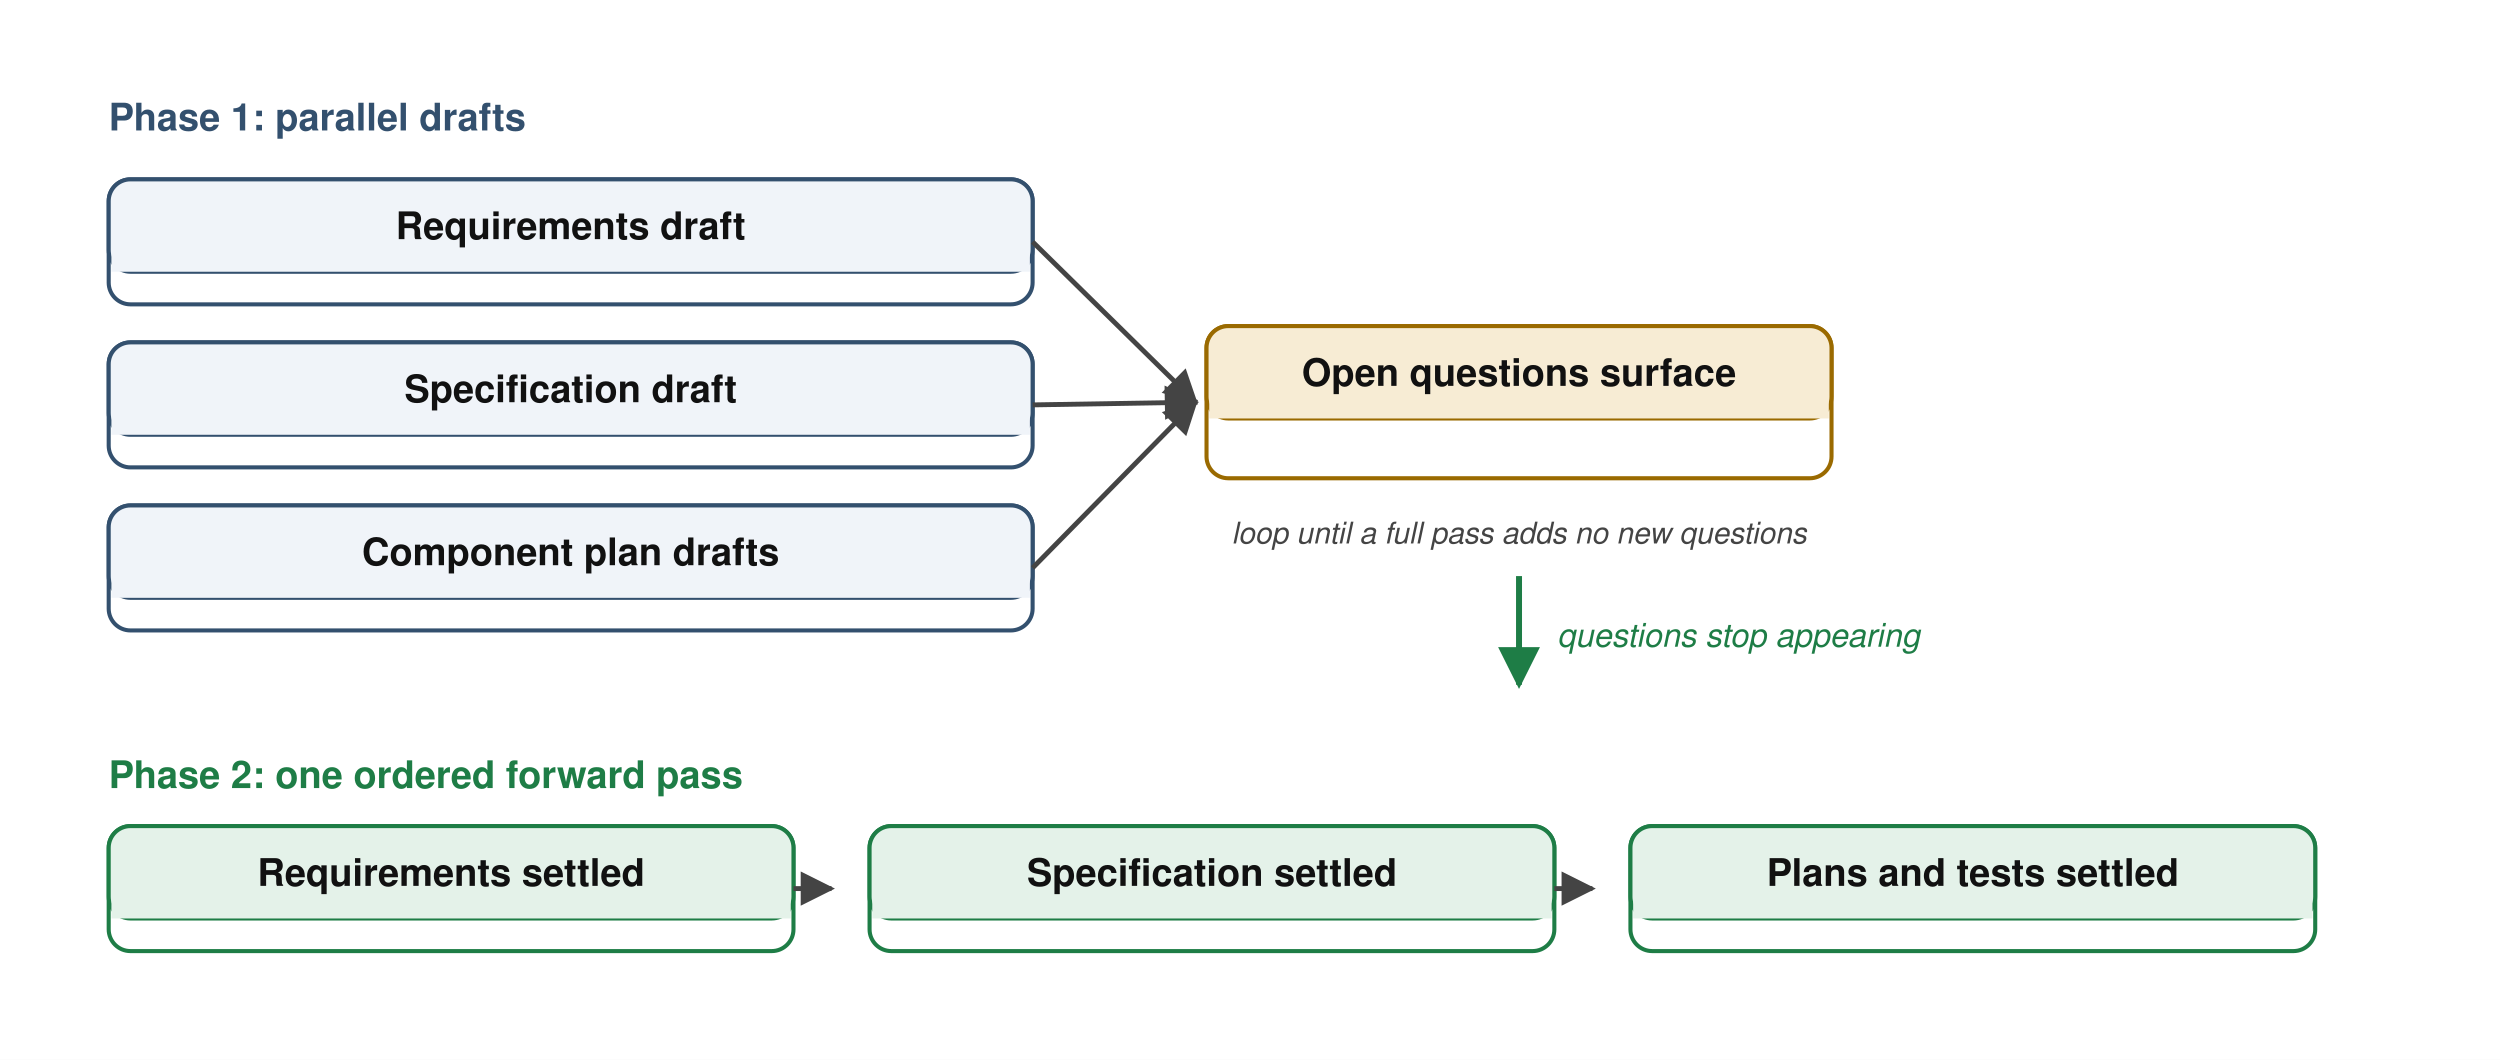
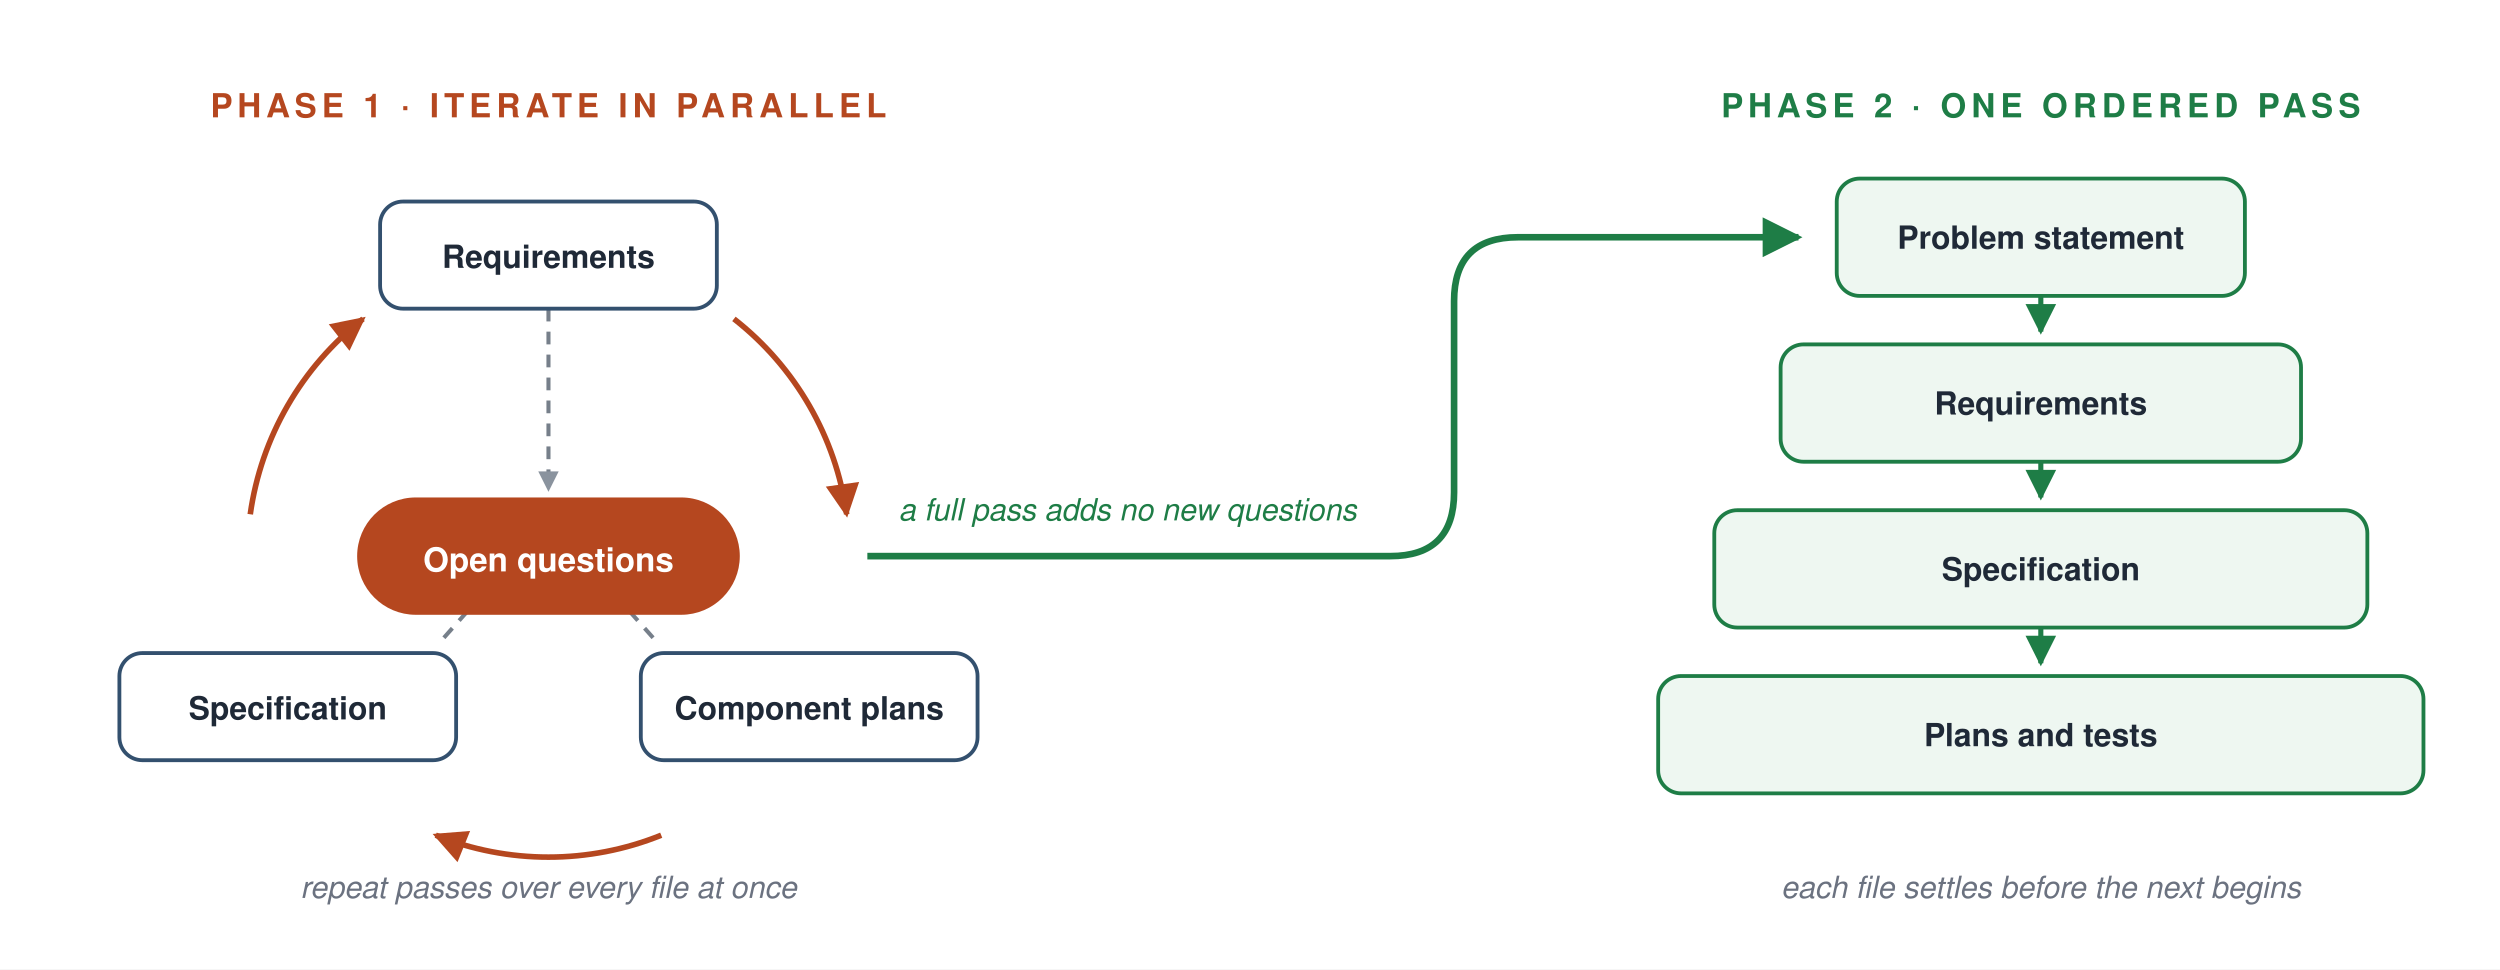
- <svg xmlns="http://www.w3.org/2000/svg" width="920" height="390" viewBox="0 0 920 390" font-family="Helvetica, Arial, sans-serif">
+ <svg xmlns="http://www.w3.org/2000/svg" width="980" height="380" viewBox="0 0 980 380" font-family="Helvetica, Arial, sans-serif">
  <defs>
-     <marker id="arr" viewBox="0 0 10 10" refX="9" refY="5" markerWidth="7" markerHeight="7" orient="auto-start-reverse">
-       <path d="M 0 0 L 10 5 L 0 10 z" fill="#444444" />
-     </marker>
-     <marker id="arrRed" viewBox="0 0 10 10" refX="9" refY="5" markerWidth="7" markerHeight="7" orient="auto-start-reverse">
+     <marker id="arrOrange" viewBox="0 0 10 10" refX="9" refY="5" markerWidth="6" markerHeight="6" orient="auto-start-reverse">
      <path d="M 0 0 L 10 5 L 0 10 z" fill="#b5471f" />
    </marker>
-     <marker id="arrGreen" viewBox="0 0 10 10" refX="9" refY="5" markerWidth="7" markerHeight="7" orient="auto-start-reverse">
+     <marker id="arrGreen" viewBox="0 0 10 10" refX="9" refY="5" markerWidth="6" markerHeight="6" orient="auto-start-reverse">
      <path d="M 0 0 L 10 5 L 0 10 z" fill="#1e7d46" />
    </marker>
+     <marker id="arrGray" viewBox="0 0 10 10" refX="9" refY="5" markerWidth="5" markerHeight="5" orient="auto-start-reverse">
+       <path d="M 0 0 L 10 5 L 0 10 z" fill="#8a939e" />
+     </marker>
  </defs>
-   <rect x="0" y="0" width="920" height="390" fill="#ffffff" />
-   <text x="40" y="48" font-size="14" font-weight="bold" fill="#33506e">Phase 1: parallel drafts</text>
-   <rect x="40" y="66" width="340" height="46" rx="8" fill="#ffffff" stroke="#33506e" stroke-width="1.5" />
-   <rect x="40" y="66" width="340" height="34" rx="8" fill="#f0f4f9" stroke="#33506e" stroke-width="1.5" />
-   <rect x="41" y="92" width="338" height="8" fill="#f0f4f9" stroke="none" />
-   <text x="210.0" y="88" text-anchor="middle" font-size="14" font-weight="bold" fill="#111111">Requirements draft</text>
-   <line x1="380" y1="89" x2="440" y2="148" stroke="#444444" stroke-width="1.8" marker-end="url(#arr)" />
-   <rect x="40" y="126" width="340" height="46" rx="8" fill="#ffffff" stroke="#33506e" stroke-width="1.5" />
-   <rect x="40" y="126" width="340" height="34" rx="8" fill="#f0f4f9" stroke="#33506e" stroke-width="1.5" />
-   <rect x="41" y="152" width="338" height="8" fill="#f0f4f9" stroke="none" />
-   <text x="210.0" y="148" text-anchor="middle" font-size="14" font-weight="bold" fill="#111111">Specification draft</text>
-   <line x1="380" y1="149" x2="440" y2="148" stroke="#444444" stroke-width="1.8" marker-end="url(#arr)" />
-   <rect x="40" y="186" width="340" height="46" rx="8" fill="#ffffff" stroke="#33506e" stroke-width="1.5" />
-   <rect x="40" y="186" width="340" height="34" rx="8" fill="#f0f4f9" stroke="#33506e" stroke-width="1.5" />
-   <rect x="41" y="212" width="338" height="8" fill="#f0f4f9" stroke="none" />
-   <text x="210.0" y="208" text-anchor="middle" font-size="14" font-weight="bold" fill="#111111">Component plan drafts</text>
-   <line x1="380" y1="209" x2="440" y2="148" stroke="#444444" stroke-width="1.8" marker-end="url(#arr)" />
-   <rect x="444" y="120" width="230" height="56" rx="8" fill="#ffffff" stroke="#9a6a00" stroke-width="1.5" />
-   <rect x="444" y="120" width="230" height="34" rx="8" fill="#f7ecd4" stroke="#9a6a00" stroke-width="1.5" />
-   <rect x="445" y="146" width="228" height="8" fill="#f7ecd4" stroke="none" />
-   <text x="559.0" y="142" text-anchor="middle" font-size="14" font-weight="bold" fill="#111111">Open questions surface</text>
-   <text x="559" y="200" text-anchor="middle" font-size="11" font-style="italic" fill="#444444">loop until a full pass adds no new questions</text>
-   <line x1="559" y1="212" x2="559" y2="252" stroke="#1e7d46" stroke-width="2.2" marker-end="url(#arrGreen)" />
-   <text x="573" y="238" font-size="12" font-style="italic" fill="#1e7d46">questions stop appearing</text>
-   <text x="40" y="290" font-size="14" font-weight="bold" fill="#1e7d46">Phase 2: one ordered forward pass</text>
-   <rect x="40" y="304" width="252" height="46" rx="8" fill="#ffffff" stroke="#1e7d46" stroke-width="1.5" />
-   <rect x="40" y="304" width="252" height="34" rx="8" fill="#e4f2e9" stroke="#1e7d46" stroke-width="1.5" />
-   <rect x="41" y="330" width="250" height="8" fill="#e4f2e9" stroke="none" />
-   <text x="166.0" y="326" text-anchor="middle" font-size="14" font-weight="bold" fill="#111111">Requirements settled</text>
-   <line x1="292" y1="327" x2="306" y2="327" stroke="#444444" stroke-width="1.8" marker-end="url(#arr)" />
-   <rect x="320" y="304" width="252" height="46" rx="8" fill="#ffffff" stroke="#1e7d46" stroke-width="1.5" />
-   <rect x="320" y="304" width="252" height="34" rx="8" fill="#e4f2e9" stroke="#1e7d46" stroke-width="1.5" />
-   <rect x="321" y="330" width="250" height="8" fill="#e4f2e9" stroke="none" />
-   <text x="446.0" y="326" text-anchor="middle" font-size="14" font-weight="bold" fill="#111111">Specification settled</text>
-   <line x1="572" y1="327" x2="586" y2="327" stroke="#444444" stroke-width="1.8" marker-end="url(#arr)" />
-   <rect x="600" y="304" width="252" height="46" rx="8" fill="#ffffff" stroke="#1e7d46" stroke-width="1.5" />
-   <rect x="600" y="304" width="252" height="34" rx="8" fill="#e4f2e9" stroke="#1e7d46" stroke-width="1.5" />
-   <rect x="601" y="330" width="250" height="8" fill="#e4f2e9" stroke="none" />
-   <text x="726.0" y="326" text-anchor="middle" font-size="14" font-weight="bold" fill="#111111">Plans and tests settled</text>
+   <rect x="0" y="0" width="980" height="380" fill="#ffffff" />
+   <text x="215" y="46" text-anchor="middle" font-size="13" font-weight="bold" fill="#b5471f" letter-spacing="2">PHASE 1 · ITERATE IN PARALLEL</text>
+   <path d="M 287.7 125.0 A 118 118 0 0 1 331.9 201.6" fill="none" stroke="#b5471f" stroke-width="2.2" marker-end="url(#arrOrange)" />
+   <path d="M 259.2 327.4 A 118 118 0 0 1 170.8 327.4" fill="none" stroke="#b5471f" stroke-width="2.2" marker-end="url(#arrOrange)" />
+   <path d="M 98.1 201.6 A 118 118 0 0 1 142.3 125.0" fill="none" stroke="#b5471f" stroke-width="2.2" marker-end="url(#arrOrange)" />
+   <line x1="215" y1="121" x2="215" y2="192" stroke="#767f8a" stroke-width="1.6" stroke-dasharray="5 4" marker-end="url(#arrGray)" />
+   <line x1="256" y1="250" x2="240" y2="232" stroke="#767f8a" stroke-width="1.6" stroke-dasharray="5 4" marker-end="url(#arrGray)" />
+   <line x1="174" y1="250" x2="190" y2="232" stroke="#767f8a" stroke-width="1.6" stroke-dasharray="5 4" marker-end="url(#arrGray)" />
+   <rect x="149" y="79" width="132" height="42" rx="9" fill="#ffffff" stroke="#33506e" stroke-width="1.5" />
+   <text x="215" y="105" text-anchor="middle" font-size="12.5" font-weight="bold" fill="#1f2937">Requirements</text>
+   <rect x="251.2" y="256" width="132" height="42" rx="9" fill="#ffffff" stroke="#33506e" stroke-width="1.5" />
+   <text x="317.2" y="282" text-anchor="middle" font-size="12.5" font-weight="bold" fill="#1f2937">Component plans</text>
+   <rect x="46.8" y="256" width="132" height="42" rx="9" fill="#ffffff" stroke="#33506e" stroke-width="1.5" />
+   <text x="112.8" y="282" text-anchor="middle" font-size="12.5" font-weight="bold" fill="#1f2937">Specification</text>
+   <rect x="140" y="195" width="150" height="46" rx="23" fill="#b5471f" />
+   <text x="215" y="224" text-anchor="middle" font-size="13" font-weight="bold" fill="#ffffff">Open questions</text>
+   <text x="215" y="352" text-anchor="middle" font-size="12" font-style="italic" fill="#6b7280">repeat passes over every file at once</text>
+   <text x="442" y="204" text-anchor="middle" font-size="12" font-style="italic" fill="#1e7d46">a full pass adds no new questions</text>
+   <path d="M 340 218 H 545 Q 570 218 570 193 L 570 118 Q 570 93 595 93 H 705" fill="none" stroke="#1e7d46" stroke-width="2.6" marker-end="url(#arrGreen)" />
+   <text x="800" y="46" text-anchor="middle" font-size="13" font-weight="bold" fill="#1e7d46" letter-spacing="2">PHASE 2 · ONE ORDERED PASS</text>
+   <rect x="720" y="70" width="160" height="46" rx="9" fill="#eef7f1" stroke="#1e7d46" stroke-width="1.5" />
+   <text x="800" y="97.5" text-anchor="middle" font-size="12.5" font-weight="bold" fill="#1f2937">Problem statement</text>
+   <line x1="800" y1="116" x2="800" y2="130" stroke="#1e7d46" stroke-width="2" marker-end="url(#arrGreen)" />
+   <rect x="698" y="135" width="204" height="46" rx="9" fill="#eef7f1" stroke="#1e7d46" stroke-width="1.5" />
+   <text x="800" y="162.5" text-anchor="middle" font-size="12.5" font-weight="bold" fill="#1f2937">Requirements</text>
+   <line x1="800" y1="181" x2="800" y2="195" stroke="#1e7d46" stroke-width="2" marker-end="url(#arrGreen)" />
+   <rect x="672" y="200" width="256" height="46" rx="9" fill="#eef7f1" stroke="#1e7d46" stroke-width="1.5" />
+   <text x="800" y="227.5" text-anchor="middle" font-size="12.5" font-weight="bold" fill="#1f2937">Specification</text>
+   <line x1="800" y1="246" x2="800" y2="260" stroke="#1e7d46" stroke-width="2" marker-end="url(#arrGreen)" />
+   <rect x="650" y="265" width="300" height="46" rx="9" fill="#eef7f1" stroke="#1e7d46" stroke-width="1.5" />
+   <text x="800" y="292.5" text-anchor="middle" font-size="12.5" font-weight="bold" fill="#1f2937">Plans and tests</text>
+   <text x="800" y="352" text-anchor="middle" font-size="12" font-style="italic" fill="#6b7280">each file settles before the next begins</text>
</svg>
